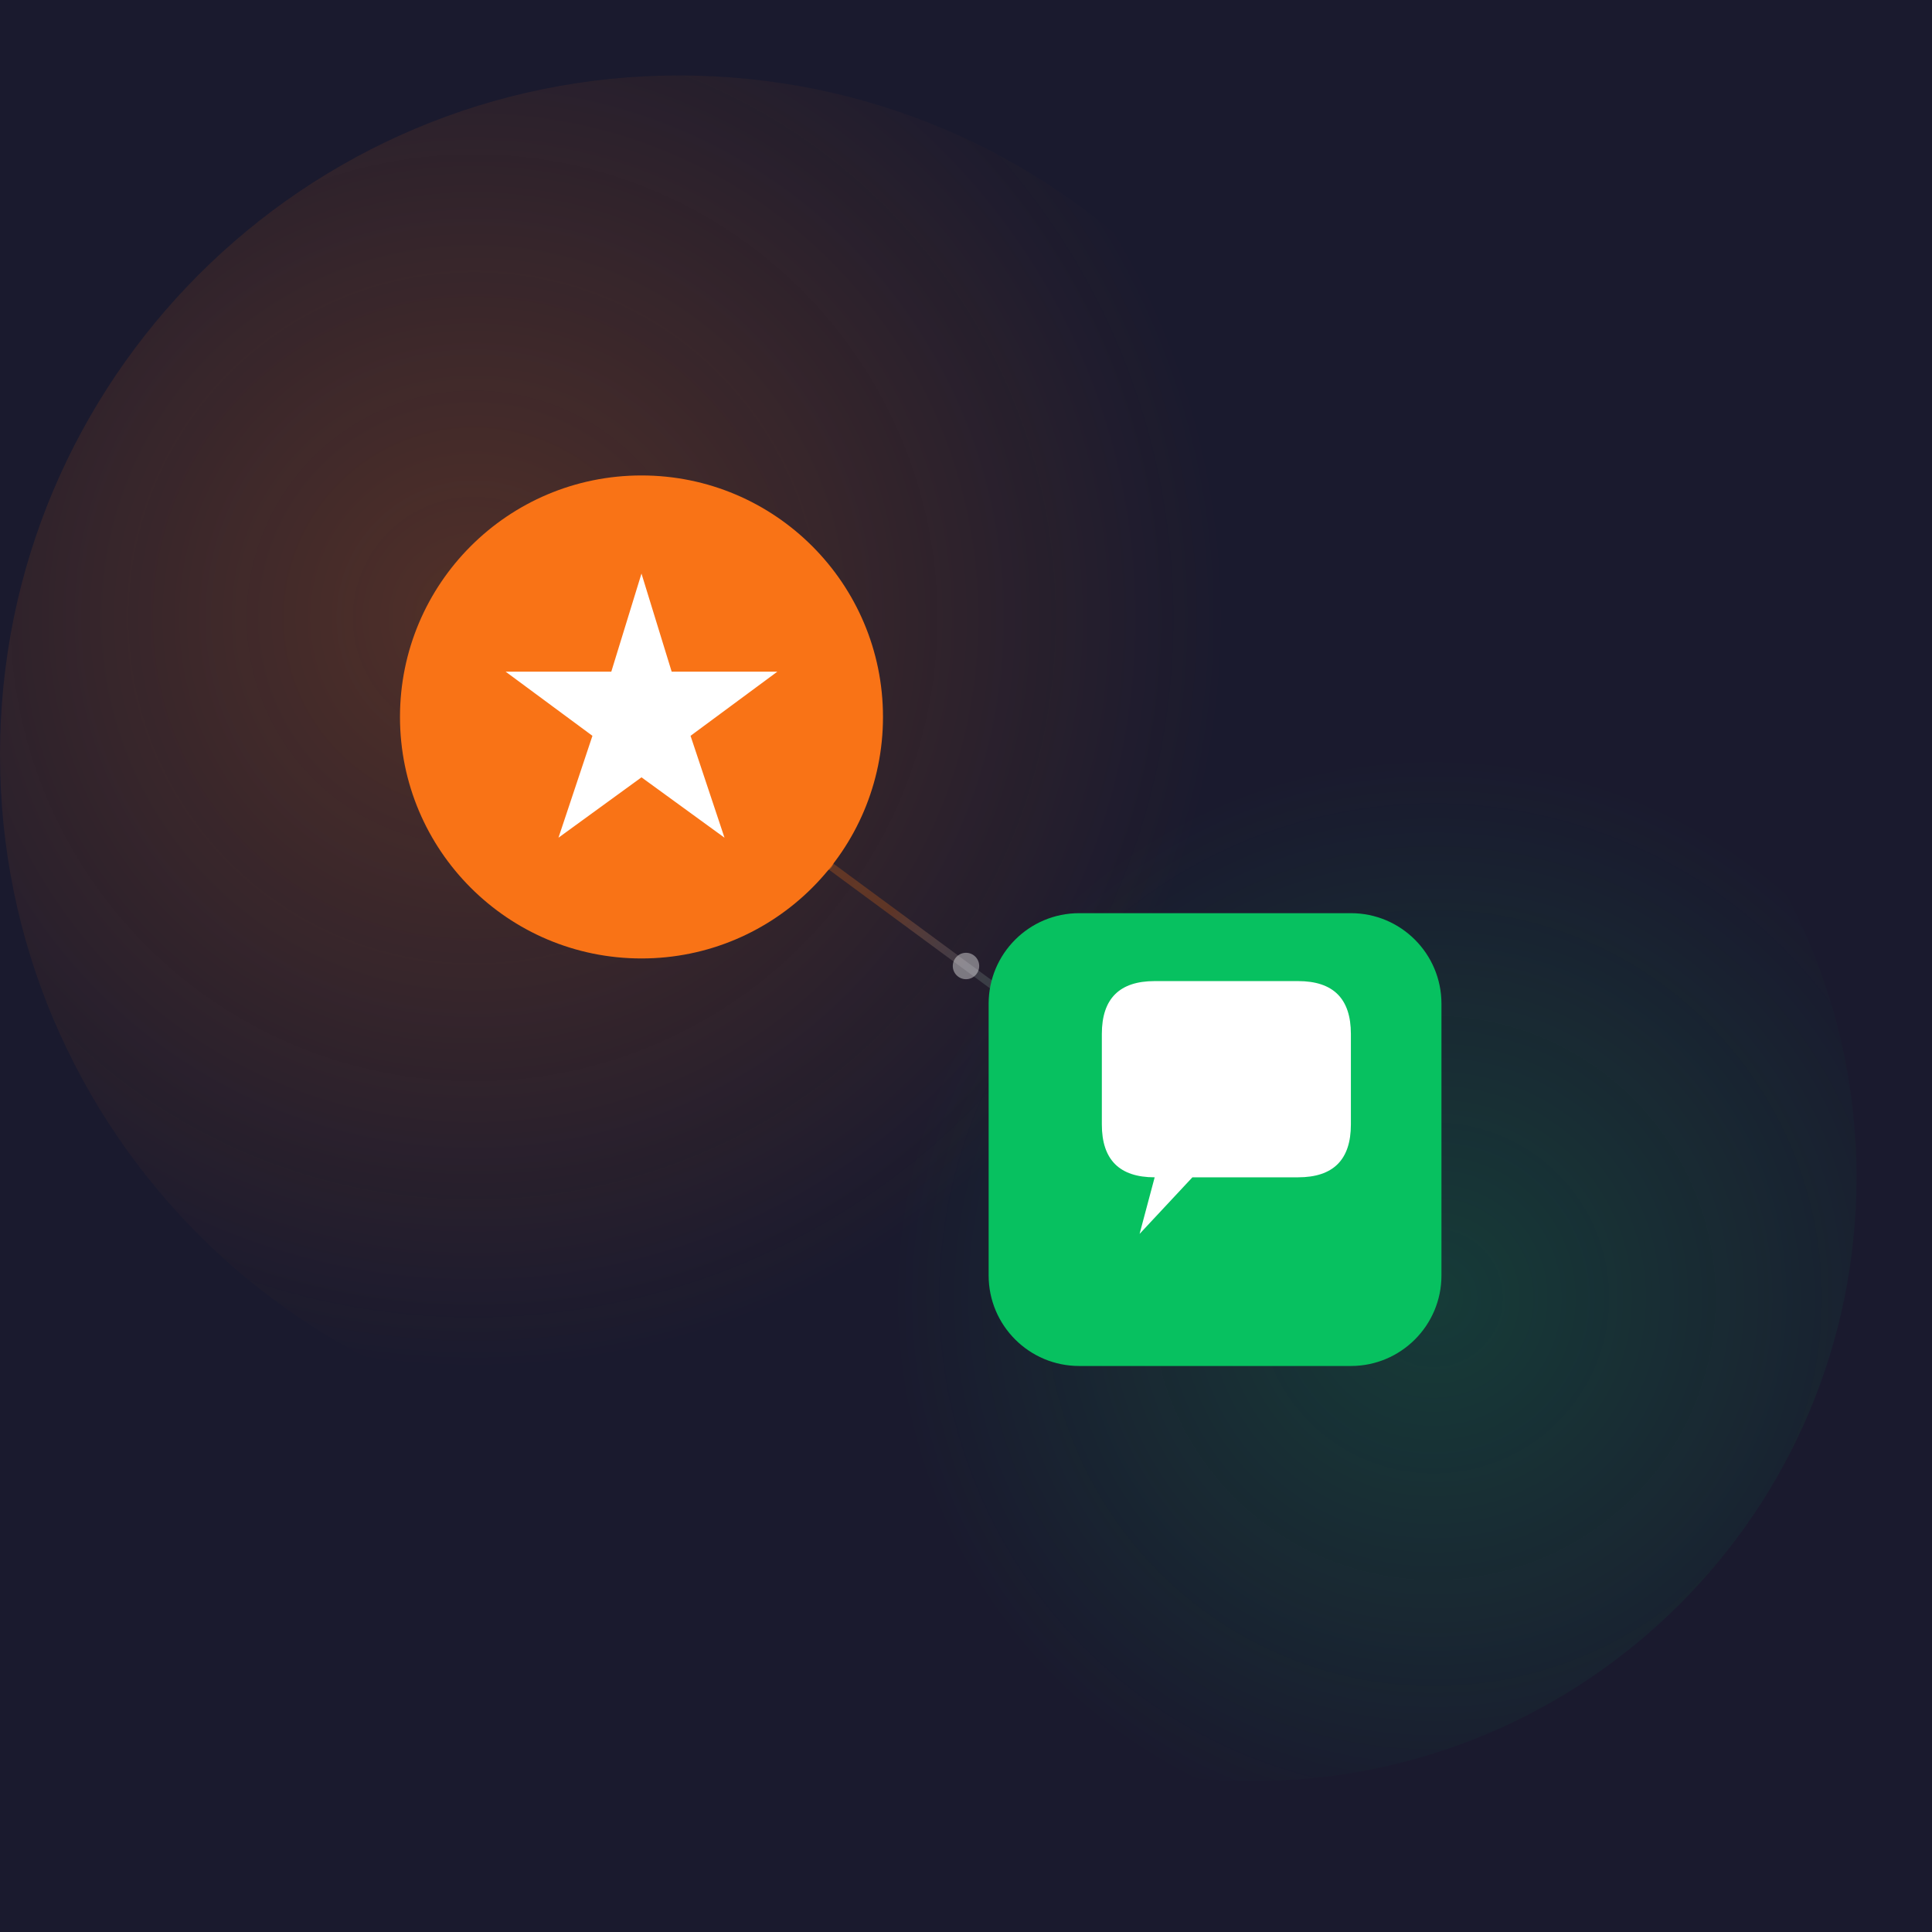
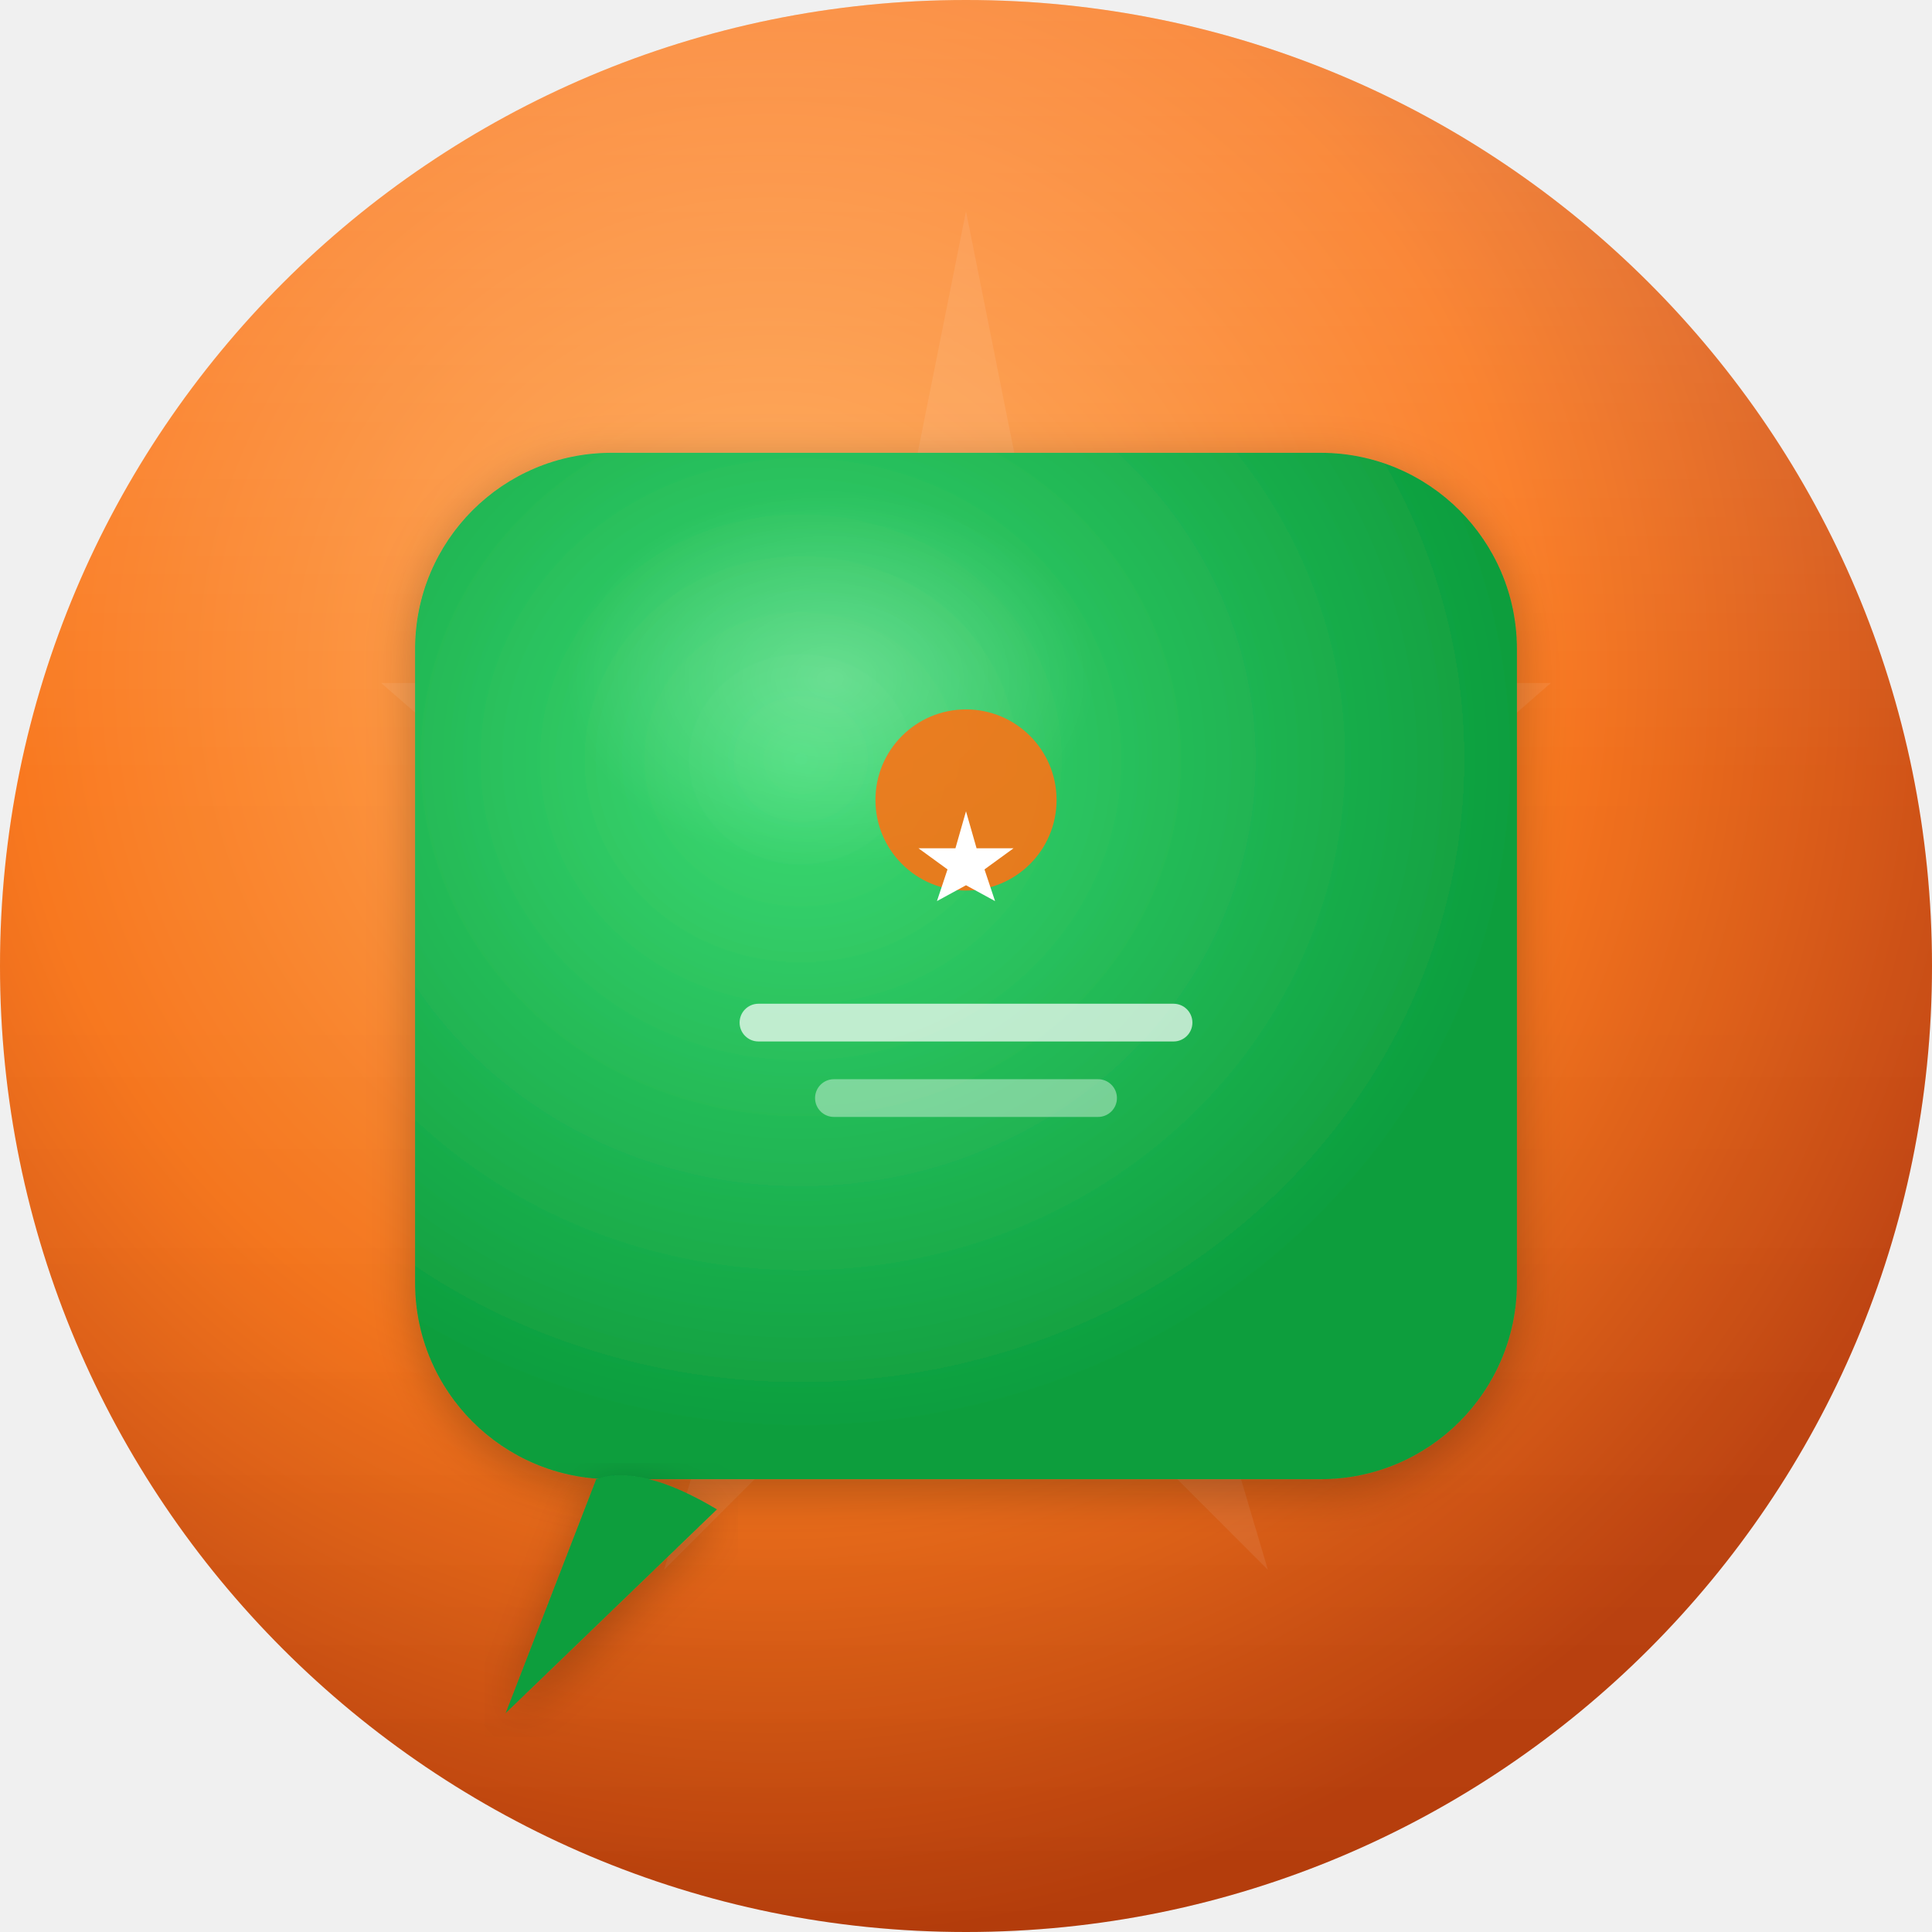
<svg xmlns="http://www.w3.org/2000/svg" viewBox="0 0 512 512">
  <defs>
-     <radialGradient id="claudeGlow" cx="0.35" cy="0.4" r="0.55">
-       <stop offset="0%" stop-color="#f97316" stop-opacity="0.25" />
-       <stop offset="100%" stop-color="#f97316" stop-opacity="0" />
+     <radialGradient id="claudeBg" cx="0.4" cy="0.35" r="0.65">
+       <stop offset="0%" stop-color="#ffaa55" />
+       <stop offset="60%" stop-color="#f97316" />
+       <stop offset="100%" stop-color="#c2410c" />
    </radialGradient>
-     <radialGradient id="wechatGlow" cx="0.65" cy="0.6" r="0.45">
-       <stop offset="0%" stop-color="#07c160" stop-opacity="0.2" />
-       <stop offset="100%" stop-color="#07c160" stop-opacity="0" />
+     <radialGradient id="wechatGreen" cx="0.35" cy="0.3" r="0.65">
+       <stop offset="0%" stop-color="#3edb74" />
+       <stop offset="100%" stop-color="#0e9e3e" />
    </radialGradient>
-     <linearGradient id="connectGrad" x1="0.35" y1="0.4" x2="0.65" y2="0.6">
-       <stop offset="0%" stop-color="#f97316" stop-opacity="0.6" />
-       <stop offset="50%" stop-color="#ffffff" stop-opacity="0.3" />
-       <stop offset="100%" stop-color="#07c160" stop-opacity="0.6" />
+     <linearGradient id="glass" x1="0" y1="0" x2="0" y2="1">
+       <stop offset="0%" stop-color="#ffffff" stop-opacity="0.2" />
+       <stop offset="40%" stop-color="#ffffff" stop-opacity="0.04" />
+       <stop offset="100%" stop-color="#000000" stop-opacity="0.08" />
    </linearGradient>
+     <radialGradient id="starGlow" cx="0.5" cy="0.5" r="0.5">
+       <stop offset="0%" stop-color="#ffffff" stop-opacity="0.25" />
+       <stop offset="100%" stop-color="#ffffff" stop-opacity="0" />
+     </radialGradient>
+     <filter id="shadow">
+       <feDropShadow dx="0" dy="3" stdDeviation="6" flood-color="#000" flood-opacity="0.25" />
+     </filter>
  </defs>
-   <rect x="0" y="0" width="512" height="512" fill="#1a1a2e" />
-   <circle cx="180" cy="200" r="180" fill="url(#claudeGlow)" />
-   <circle cx="332" cy="312" r="160" fill="url(#wechatGlow)" />
-   <line x1="180" y1="200" x2="332" y2="312" stroke="url(#connectGrad)" stroke-width="2" opacity="0.4" />
-   <circle cx="218" cy="228" r="3" fill="#f97316" opacity="0.5" />
-   <circle cx="256" cy="256" r="3.5" fill="#ffffff" opacity="0.4" />
-   <circle cx="294" cy="284" r="3" fill="#07c160" opacity="0.5" />
-   <g transform="translate(170,190)">
-     <circle cx="0" cy="0" r="64" fill="#f97316" />
-     <path d="M0,-38 L8,-12 L36,-12 L13,5 L22,32 L0,16 L-22,32 L-13,5 L-36,-12 L-8,-12 Z" fill="#ffffff" />
+   <circle cx="256" cy="256" r="256" fill="url(#claudeBg)" />
+   <g transform="translate(256,256)" opacity="0.08">
+     <path d="M0,-200 L25,-75 L155,-75 L40,25 L80,160 L0,80 L-80,160 L-40,25 L-155,-75 L-25,-75 Z" fill="#ffffff" />
  </g>
-   <g transform="translate(322,302)">
-     <rect x="-60" y="-60" width="120" height="120" rx="24" ry="24" fill="#07c160" />
-     <path d="M-30,-28 Q-30,-42 -16,-42 L22,-42 Q36,-42 36,-28 L36,-4 Q36,10 22,10 L-6,10 L-20,25 L-16,10 Q-30,10 -30,-4 Z" fill="#ffffff" />
+   <circle cx="256" cy="256" r="256" fill="url(#glass)" />
+   <g filter="url(#shadow)">
+     <rect x="110" y="120" width="292" height="272" rx="52" ry="52" fill="url(#wechatGreen)" />
+   </g>
+   <path d="M 158 392 L 134 454 L 190 400 Q 170 388 158 392 Z" fill="#0e9e3e" filter="url(#shadow)" />
+   <ellipse cx="220" cy="180" rx="70" ry="50" fill="url(#starGlow)" />
+   <g transform="translate(256,250)">
+     <circle cx="0" cy="-38" r="24" fill="#f97316" opacity="0.9" />
+     <path d="M0,-50 L4,-36 L18,-36 L7,-28 L11,-16 L0,-22 L-11,-16 L-7,-28 L-18,-36 L-4,-36 Z" fill="#ffffff" transform="scale(0.7)" />
+     <rect x="-60" y="16" width="120" height="10" rx="5" fill="#ffffff" opacity="0.7" />
+     <rect x="-40" y="36" width="80" height="10" rx="5" fill="#ffffff" opacity="0.4" />
  </g>
</svg>
